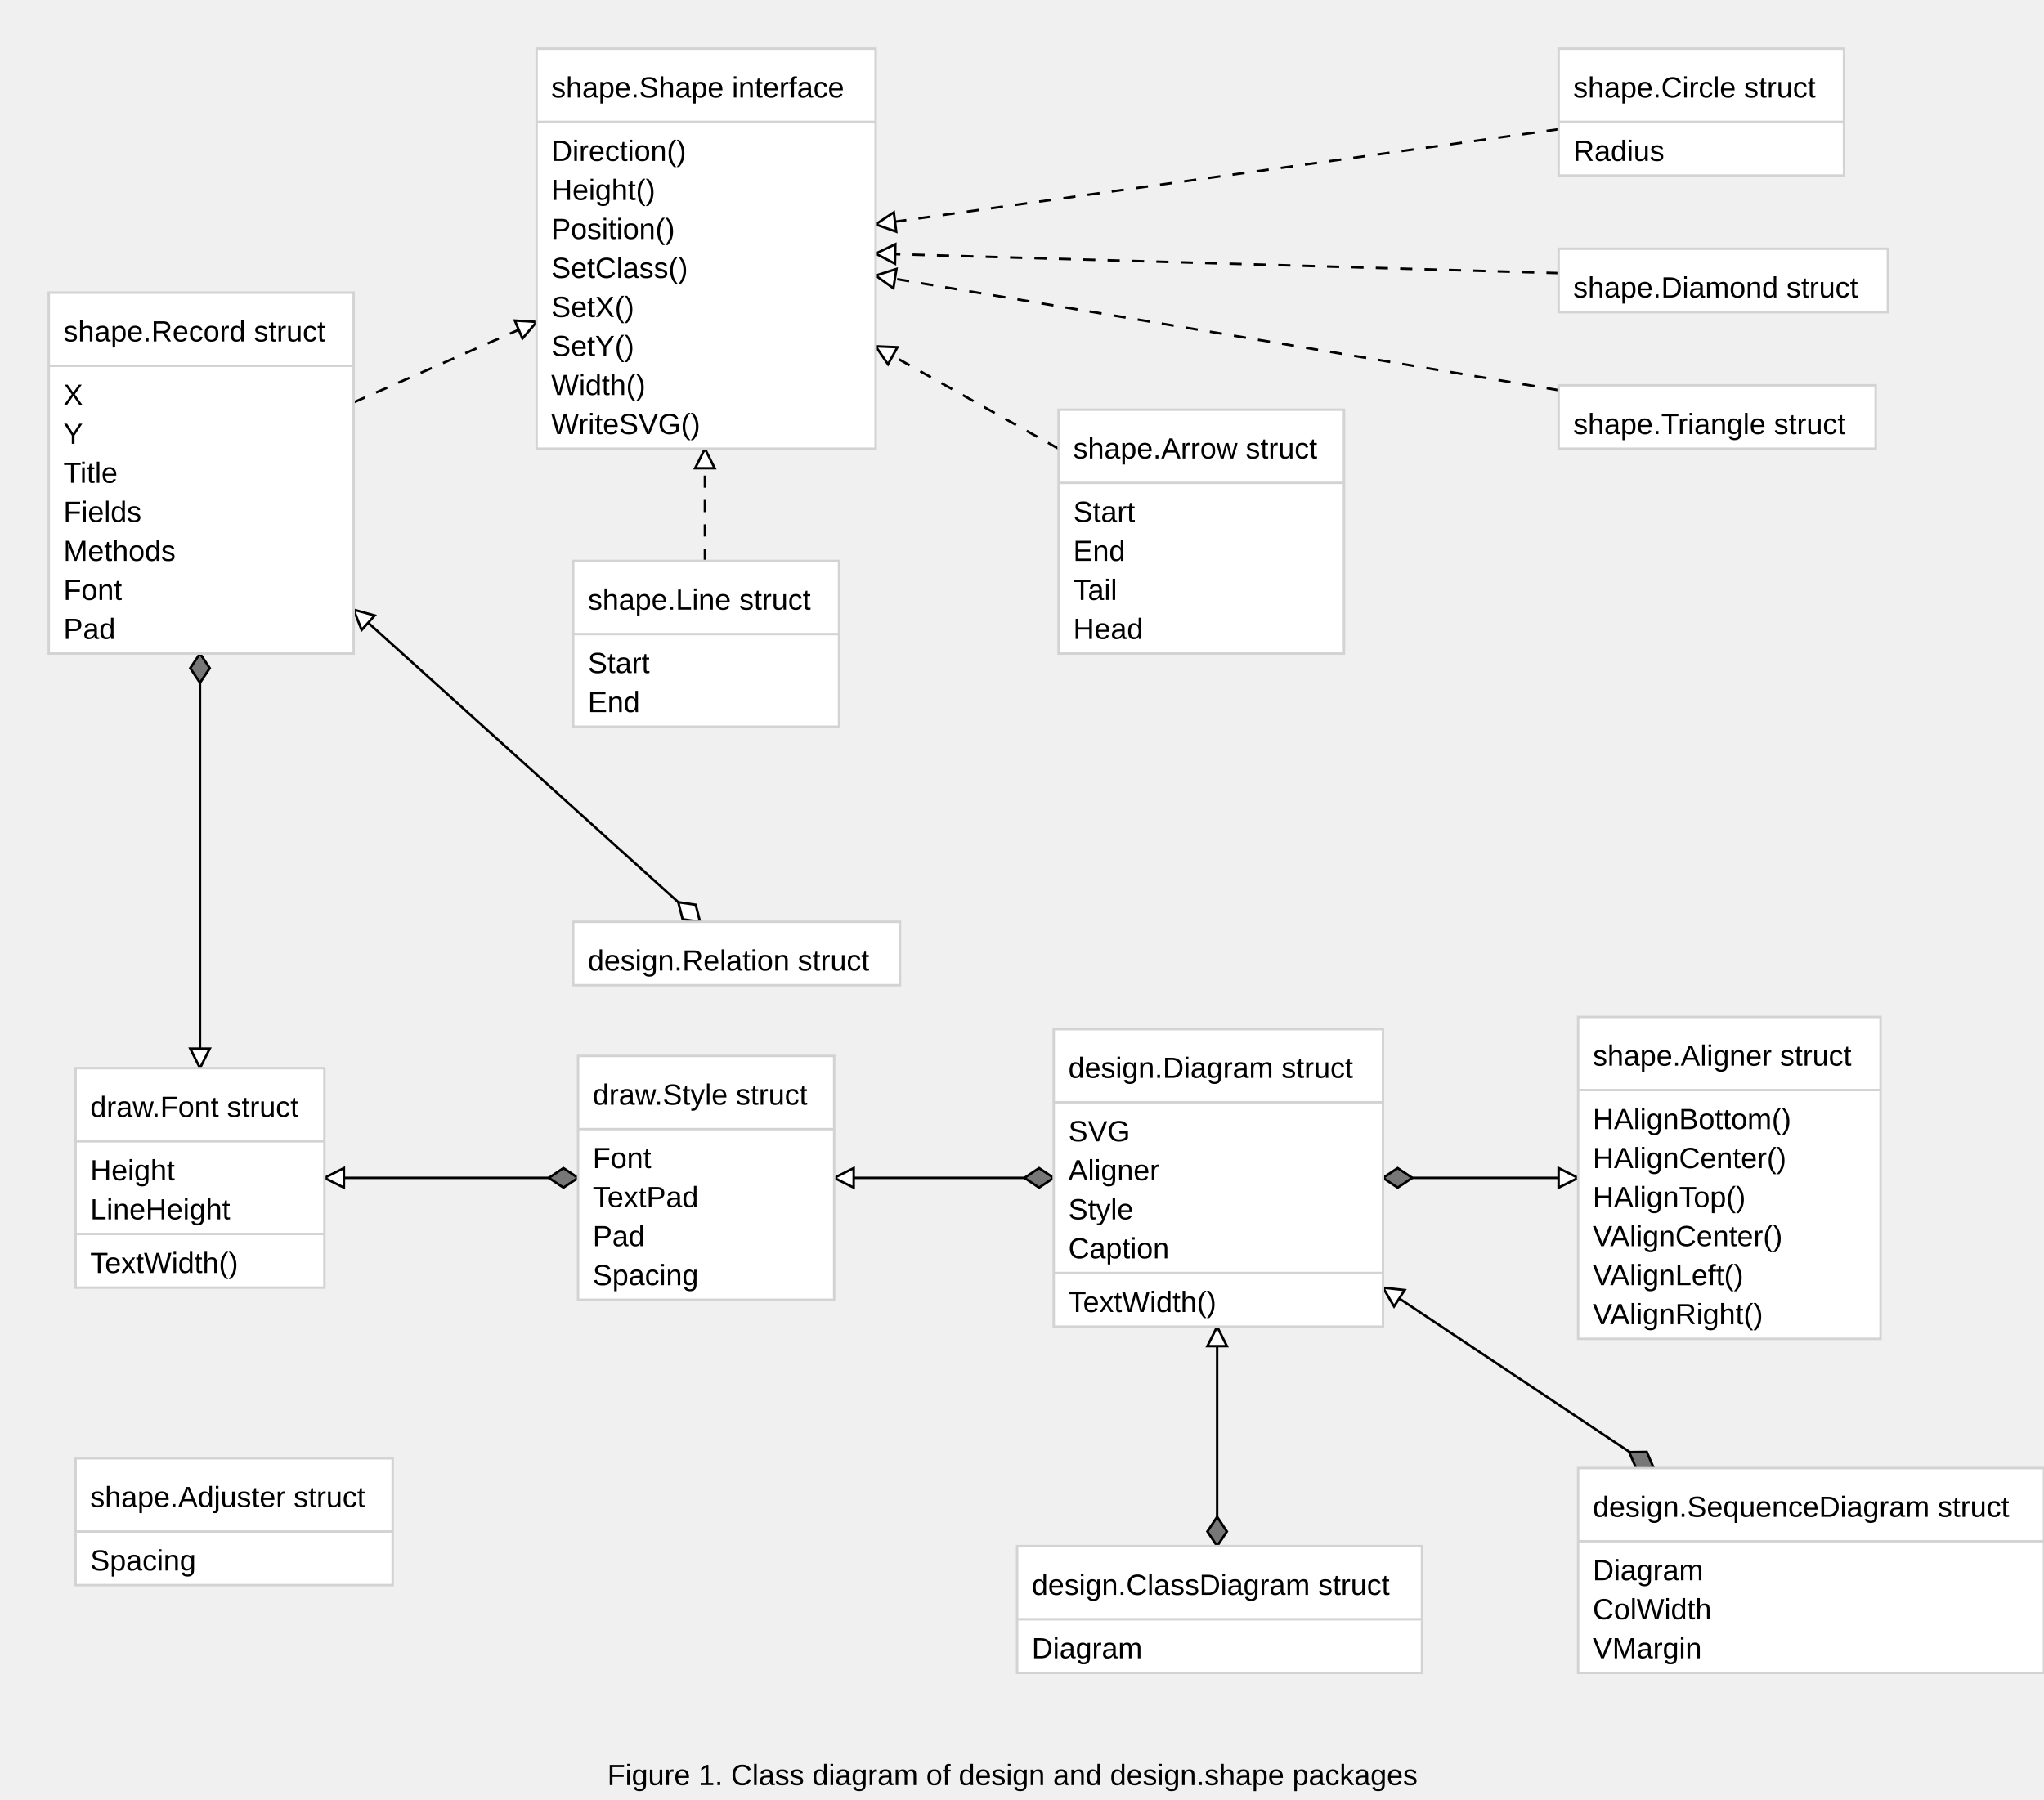
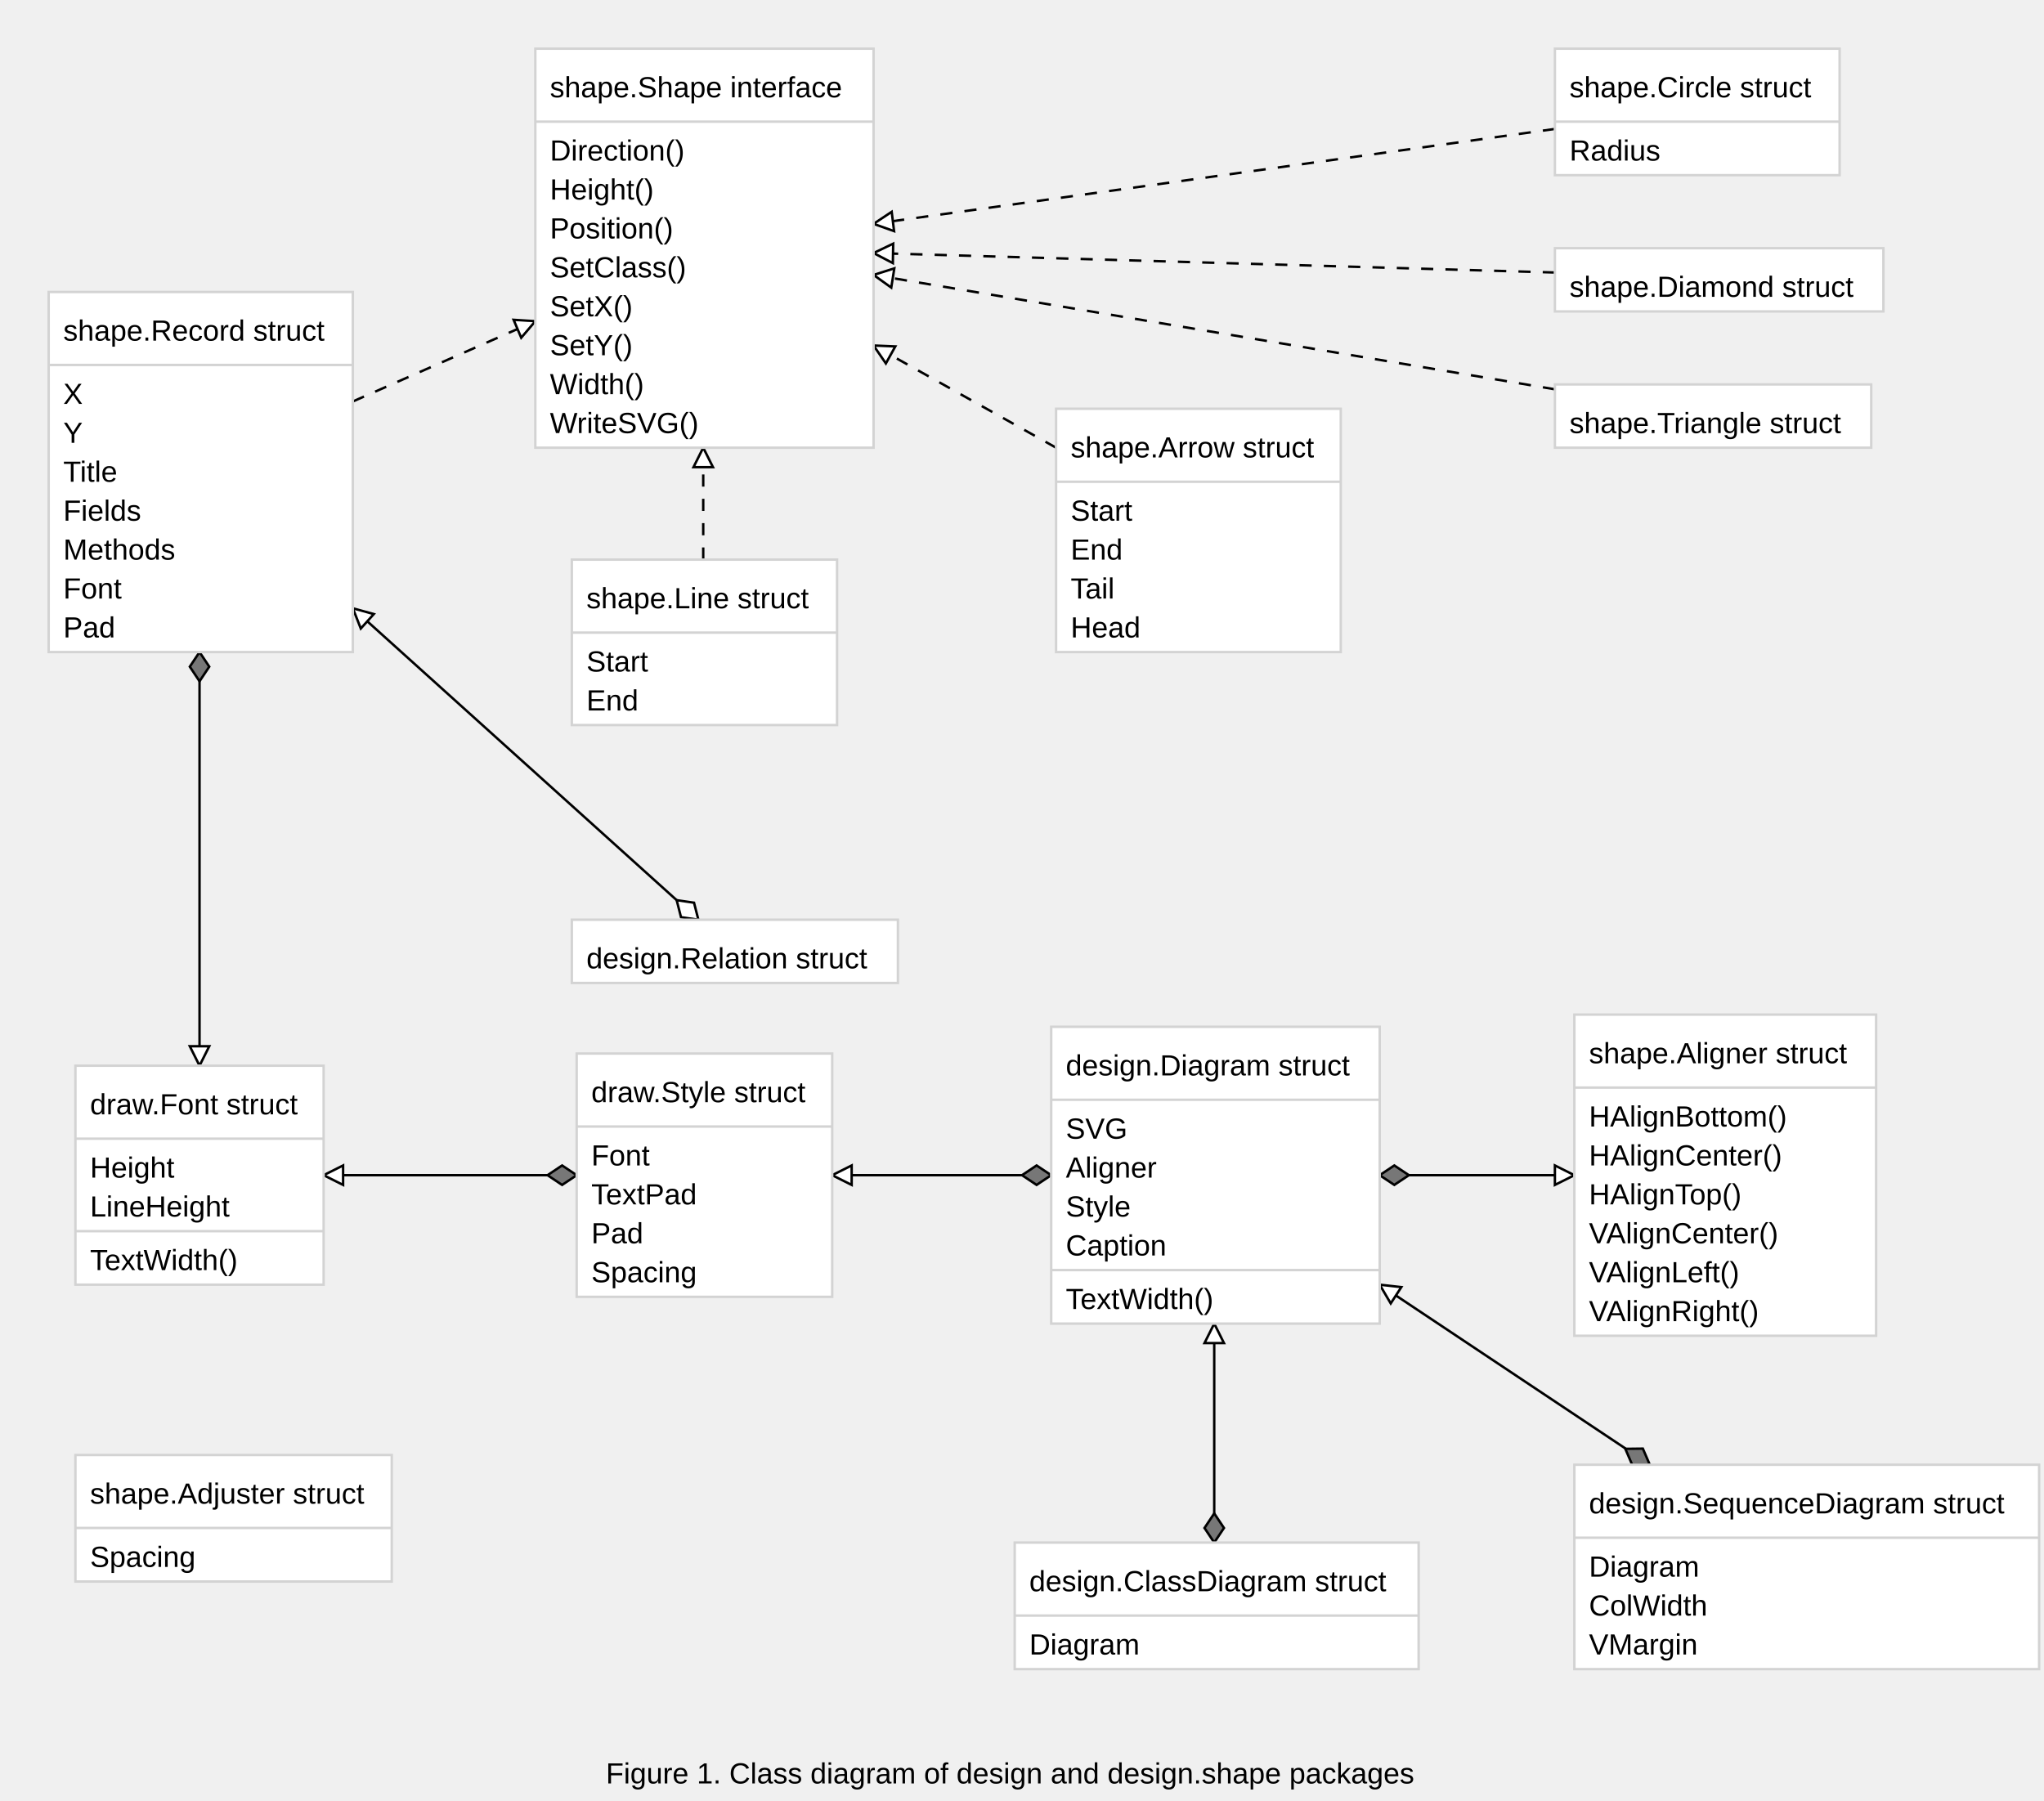
- <svg xmlns="http://www.w3.org/2000/svg" font-family="Arial,Helvetica,sans-serif" width="838" height="738">
+ <svg xmlns="http://www.w3.org/2000/svg" font-family="Arial,Helvetica,sans-serif" width="840" height="740">
  <path stroke="black" d="M287,378 L145,250" />
  <g transform="rotate(222 287 378)">
    <path stroke="black" fill="#ffffff" d="M287,378 l 6,-4 6,4 -6,4 -6,-4" />
  </g>
  <g transform="rotate(222 145 250)">
    <path stroke="black" fill="#ffffff" d="M145,250 l-8,-4 l 0,8 Z" />
  </g>
  <path stroke="black" d="M567,483 L647,483" />
  <g transform="rotate(0 567 483)">
    <path stroke="black" fill="#777777" d="M567,483 l 6,-4 6,4 -6,4 -6,-4" />
  </g>
  <g transform="rotate(0 647 483)">
    <path stroke="black" fill="#ffffff" d="M647,483 l-8,-4 l 0,8 Z" />
  </g>
  <path stroke="black" d="M432,483 L342,483" />
  <g transform="rotate(180 432 483)">
    <path stroke="black" fill="#777777" d="M432,483 l 6,-4 6,4 -6,4 -6,-4" />
  </g>
  <g transform="rotate(180 342 483)">
    <path stroke="black" fill="#ffffff" d="M342,483 l-8,-4 l 0,8 Z" />
  </g>
  <path stroke="black" d="M499,634 L499,544" />
  <g transform="rotate(-90 499 634)">
    <path stroke="black" fill="#777777" d="M499,634 l 6,-4 6,4 -6,4 -6,-4" />
  </g>
  <g transform="rotate(-90 499 544)">
    <path stroke="black" fill="#ffffff" d="M499,544 l-8,-4 l 0,8 Z" />
  </g>
  <path stroke="black" d="M678,602 L567,528" />
  <g transform="rotate(213 678 602)">
    <path stroke="black" fill="#777777" d="M678,602 l 6,-4 6,4 -6,4 -6,-4" />
  </g>
  <g transform="rotate(213 567 528)">
    <path stroke="black" fill="#ffffff" d="M567,528 l-8,-4 l 0,8 Z" />
  </g>
  <path stroke="black" d="M237,483 L133,483" />
  <g transform="rotate(180 237 483)">
    <path stroke="black" fill="#777777" d="M237,483 l 6,-4 6,4 -6,4 -6,-4" />
  </g>
  <g transform="rotate(180 133 483)">
    <path stroke="black" fill="#ffffff" d="M133,483 l-8,-4 l 0,8 Z" />
  </g>
  <path stroke="black" d="M82,268 L82,438" />
  <g transform="rotate(90 82 268)">
    <path stroke="black" fill="#777777" d="M82,268 l 6,-4 6,4 -6,4 -6,-4" />
  </g>
  <g transform="rotate(90 82 438)">
    <path stroke="black" fill="#ffffff" d="M82,438 l-8,-4 l 0,8 Z" />
  </g>
  <path stroke="black" stroke-dasharray="5,5,5" d="M639,160 L359,113" />
  <g transform="rotate(189 359 113)">
    <path stroke="black" fill="#ffffff" d="M359,113 l-8,-4 l 0,8 Z" />
  </g>
  <path stroke="black" stroke-dasharray="5,5,5" d="M639,112 L359,104" />
  <g transform="rotate(181 359 104)">
    <path stroke="black" fill="#ffffff" d="M359,104 l-8,-4 l 0,8 Z" />
  </g>
  <path stroke="black" stroke-dasharray="5,5,5" d="M639,53 L359,92" />
  <g transform="rotate(173 359 92)">
    <path stroke="black" fill="#ffffff" d="M359,92 l-8,-4 l 0,8 Z" />
  </g>
  <path stroke="black" stroke-dasharray="5,5,5" d="M289,230 L289,184" />
  <g transform="rotate(-90 289 184)">
    <path stroke="black" fill="#ffffff" d="M289,184 l-8,-4 l 0,8 Z" />
  </g>
  <path stroke="black" stroke-dasharray="5,5,5" d="M434,184 L359,142" />
  <g transform="rotate(209 359 142)">
    <path stroke="black" fill="#ffffff" d="M359,142 l-8,-4 l 0,8 Z" />
  </g>
  <path stroke="black" stroke-dasharray="5,5,5" d="M145,165 L220,132" />
  <g transform="rotate(-23 220 132)">
    <path stroke="black" fill="#ffffff" d="M220,132 l-8,-4 l 0,8 Z" />
  </g>
  <rect stroke="#d3d3d3" fill="#ffffff" x="220" y="20" width="139" height="164" />
  <line stroke="#d3d3d3" x1="220" y1="50" x2="359" y2="50" />
  <text font-family="Arial,Helvetica,sans-serif" font-size="12px" x="226" y="66">Direction()</text>
  <text font-family="Arial,Helvetica,sans-serif" font-size="12px" x="226" y="82">Height()</text>
  <text font-family="Arial,Helvetica,sans-serif" font-size="12px" x="226" y="98">Position()</text>
  <text font-family="Arial,Helvetica,sans-serif" font-size="12px" x="226" y="114">SetClass()</text>
  <text font-family="Arial,Helvetica,sans-serif" font-size="12px" x="226" y="130">SetX()</text>
  <text font-family="Arial,Helvetica,sans-serif" font-size="12px" x="226" y="146">SetY()</text>
  <text font-family="Arial,Helvetica,sans-serif" font-size="12px" x="226" y="162">Width()</text>
  <text font-family="Arial,Helvetica,sans-serif" font-size="12px" x="226" y="178">WriteSVG()</text>
  <text font-family="Arial,Helvetica,sans-serif" font-size="12px" x="226" y="40">shape.Shape interface</text>
  <rect stroke="#d3d3d3" fill="#ffffff" x="20" y="120" width="125" height="148" />
  <line stroke="#d3d3d3" x1="20" y1="150" x2="145" y2="150" />
  <text font-family="Arial,Helvetica,sans-serif" font-size="12px" x="26" y="166">X</text>
  <text font-family="Arial,Helvetica,sans-serif" font-size="12px" x="26" y="182">Y</text>
  <text font-family="Arial,Helvetica,sans-serif" font-size="12px" x="26" y="198">Title</text>
  <text font-family="Arial,Helvetica,sans-serif" font-size="12px" x="26" y="214">Fields</text>
  <text font-family="Arial,Helvetica,sans-serif" font-size="12px" x="26" y="230">Methods</text>
  <text font-family="Arial,Helvetica,sans-serif" font-size="12px" x="26" y="246">Font</text>
  <text font-family="Arial,Helvetica,sans-serif" font-size="12px" x="26" y="262">Pad</text>
  <text font-family="Arial,Helvetica,sans-serif" font-size="12px" x="26" y="140">shape.Record struct</text>
  <rect stroke="#d3d3d3" fill="#ffffff" x="235" y="230" width="109" height="68" />
  <line stroke="#d3d3d3" x1="235" y1="260" x2="344" y2="260" />
  <text font-family="Arial,Helvetica,sans-serif" font-size="12px" x="241" y="276">Start</text>
  <text font-family="Arial,Helvetica,sans-serif" font-size="12px" x="241" y="292">End</text>
  <text font-family="Arial,Helvetica,sans-serif" font-size="12px" x="241" y="250">shape.Line struct</text>
  <rect stroke="#d3d3d3" fill="#ffffff" x="434" y="168" width="117" height="100" />
  <line stroke="#d3d3d3" x1="434" y1="198" x2="551" y2="198" />
  <text font-family="Arial,Helvetica,sans-serif" font-size="12px" x="440" y="214">Start</text>
  <text font-family="Arial,Helvetica,sans-serif" font-size="12px" x="440" y="230">End</text>
  <text font-family="Arial,Helvetica,sans-serif" font-size="12px" x="440" y="246">Tail</text>
  <text font-family="Arial,Helvetica,sans-serif" font-size="12px" x="440" y="262">Head</text>
  <text font-family="Arial,Helvetica,sans-serif" font-size="12px" x="440" y="188">shape.Arrow struct</text>
  <rect stroke="#d3d3d3" fill="#ffffff" x="639" y="20" width="117" height="52" />
  <line stroke="#d3d3d3" x1="639" y1="50" x2="756" y2="50" />
  <text font-family="Arial,Helvetica,sans-serif" font-size="12px" x="645" y="66">Radius</text>
  <text font-family="Arial,Helvetica,sans-serif" font-size="12px" x="645" y="40">shape.Circle struct</text>
  <rect stroke="#d3d3d3" fill="#ffffff" x="639" y="102" width="135" height="26" />
  <text font-family="Arial,Helvetica,sans-serif" font-size="12px" x="645" y="122">shape.Diamond struct</text>
  <rect stroke="#d3d3d3" fill="#ffffff" x="639" y="158" width="130" height="26" />
  <text font-family="Arial,Helvetica,sans-serif" font-size="12px" x="645" y="178">shape.Triangle struct</text>
  <rect stroke="#d3d3d3" fill="#ffffff" x="31" y="438" width="102" height="90" />
  <line stroke="#d3d3d3" x1="31" y1="468" x2="133" y2="468" />
  <text font-family="Arial,Helvetica,sans-serif" font-size="12px" x="37" y="484">Height</text>
  <text font-family="Arial,Helvetica,sans-serif" font-size="12px" x="37" y="500">LineHeight</text>
  <line stroke="#d3d3d3" x1="31" y1="506" x2="133" y2="506" />
  <text font-family="Arial,Helvetica,sans-serif" font-size="12px" x="37" y="522">TextWidth()</text>
  <text font-family="Arial,Helvetica,sans-serif" font-size="12px" x="37" y="458">draw.Font struct</text>
  <rect stroke="#d3d3d3" fill="#ffffff" x="237" y="433" width="105" height="100" />
  <line stroke="#d3d3d3" x1="237" y1="463" x2="342" y2="463" />
  <text font-family="Arial,Helvetica,sans-serif" font-size="12px" x="243" y="479">Font</text>
  <text font-family="Arial,Helvetica,sans-serif" font-size="12px" x="243" y="495">TextPad</text>
  <text font-family="Arial,Helvetica,sans-serif" font-size="12px" x="243" y="511">Pad</text>
  <text font-family="Arial,Helvetica,sans-serif" font-size="12px" x="243" y="527">Spacing</text>
  <text font-family="Arial,Helvetica,sans-serif" font-size="12px" x="243" y="453">draw.Style struct</text>
  <rect stroke="#d3d3d3" fill="#ffffff" x="235" y="378" width="134" height="26" />
  <text font-family="Arial,Helvetica,sans-serif" font-size="12px" x="241" y="398">design.Relation struct</text>
  <rect stroke="#d3d3d3" fill="#ffffff" x="432" y="422" width="135" height="122" />
  <line stroke="#d3d3d3" x1="432" y1="452" x2="567" y2="452" />
  <text font-family="Arial,Helvetica,sans-serif" font-size="12px" x="438" y="468">SVG</text>
  <text font-family="Arial,Helvetica,sans-serif" font-size="12px" x="438" y="484">Aligner</text>
  <text font-family="Arial,Helvetica,sans-serif" font-size="12px" x="438" y="500">Style</text>
  <text font-family="Arial,Helvetica,sans-serif" font-size="12px" x="438" y="516">Caption</text>
  <line stroke="#d3d3d3" x1="432" y1="522" x2="567" y2="522" />
  <text font-family="Arial,Helvetica,sans-serif" font-size="12px" x="438" y="538">TextWidth()</text>
  <text font-family="Arial,Helvetica,sans-serif" font-size="12px" x="438" y="442">design.Diagram struct</text>
  <rect stroke="#d3d3d3" fill="#ffffff" x="647" y="417" width="124" height="132" />
  <line stroke="#d3d3d3" x1="647" y1="447" x2="771" y2="447" />
  <text font-family="Arial,Helvetica,sans-serif" font-size="12px" x="653" y="463">HAlignBottom()</text>
  <text font-family="Arial,Helvetica,sans-serif" font-size="12px" x="653" y="479">HAlignCenter()</text>
  <text font-family="Arial,Helvetica,sans-serif" font-size="12px" x="653" y="495">HAlignTop()</text>
  <text font-family="Arial,Helvetica,sans-serif" font-size="12px" x="653" y="511">VAlignCenter()</text>
  <text font-family="Arial,Helvetica,sans-serif" font-size="12px" x="653" y="527">VAlignLeft()</text>
  <text font-family="Arial,Helvetica,sans-serif" font-size="12px" x="653" y="543">VAlignRight()</text>
  <text font-family="Arial,Helvetica,sans-serif" font-size="12px" x="653" y="437">shape.Aligner struct</text>
  <rect stroke="#d3d3d3" fill="#ffffff" x="31" y="598" width="130" height="52" />
  <line stroke="#d3d3d3" x1="31" y1="628" x2="161" y2="628" />
  <text font-family="Arial,Helvetica,sans-serif" font-size="12px" x="37" y="644">Spacing</text>
  <text font-family="Arial,Helvetica,sans-serif" font-size="12px" x="37" y="618">shape.Adjuster struct</text>
  <rect stroke="#d3d3d3" fill="#ffffff" x="647" y="602" width="191" height="84" />
  <line stroke="#d3d3d3" x1="647" y1="632" x2="838" y2="632" />
  <text font-family="Arial,Helvetica,sans-serif" font-size="12px" x="653" y="648">Diagram</text>
  <text font-family="Arial,Helvetica,sans-serif" font-size="12px" x="653" y="664">ColWidth</text>
  <text font-family="Arial,Helvetica,sans-serif" font-size="12px" x="653" y="680">VMargin</text>
  <text font-family="Arial,Helvetica,sans-serif" font-size="12px" x="653" y="622">design.SequenceDiagram struct</text>
  <rect stroke="#d3d3d3" fill="#ffffff" x="417" y="634" width="166" height="52" />
  <line stroke="#d3d3d3" x1="417" y1="664" x2="583" y2="664" />
  <text font-family="Arial,Helvetica,sans-serif" font-size="12px" x="423" y="680">Diagram</text>
  <text font-family="Arial,Helvetica,sans-serif" font-size="12px" x="423" y="654">design.ClassDiagram struct</text>
-   <text font-family="Arial,Helvetica,sans-serif" font-size="12px" x="249" y="732">Figure 1. Class diagram of design and design.shape packages</text>
+   <text font-family="Arial,Helvetica,sans-serif" font-size="12px" x="249" y="733">Figure 1. Class diagram of design and design.shape packages</text>
</svg>
